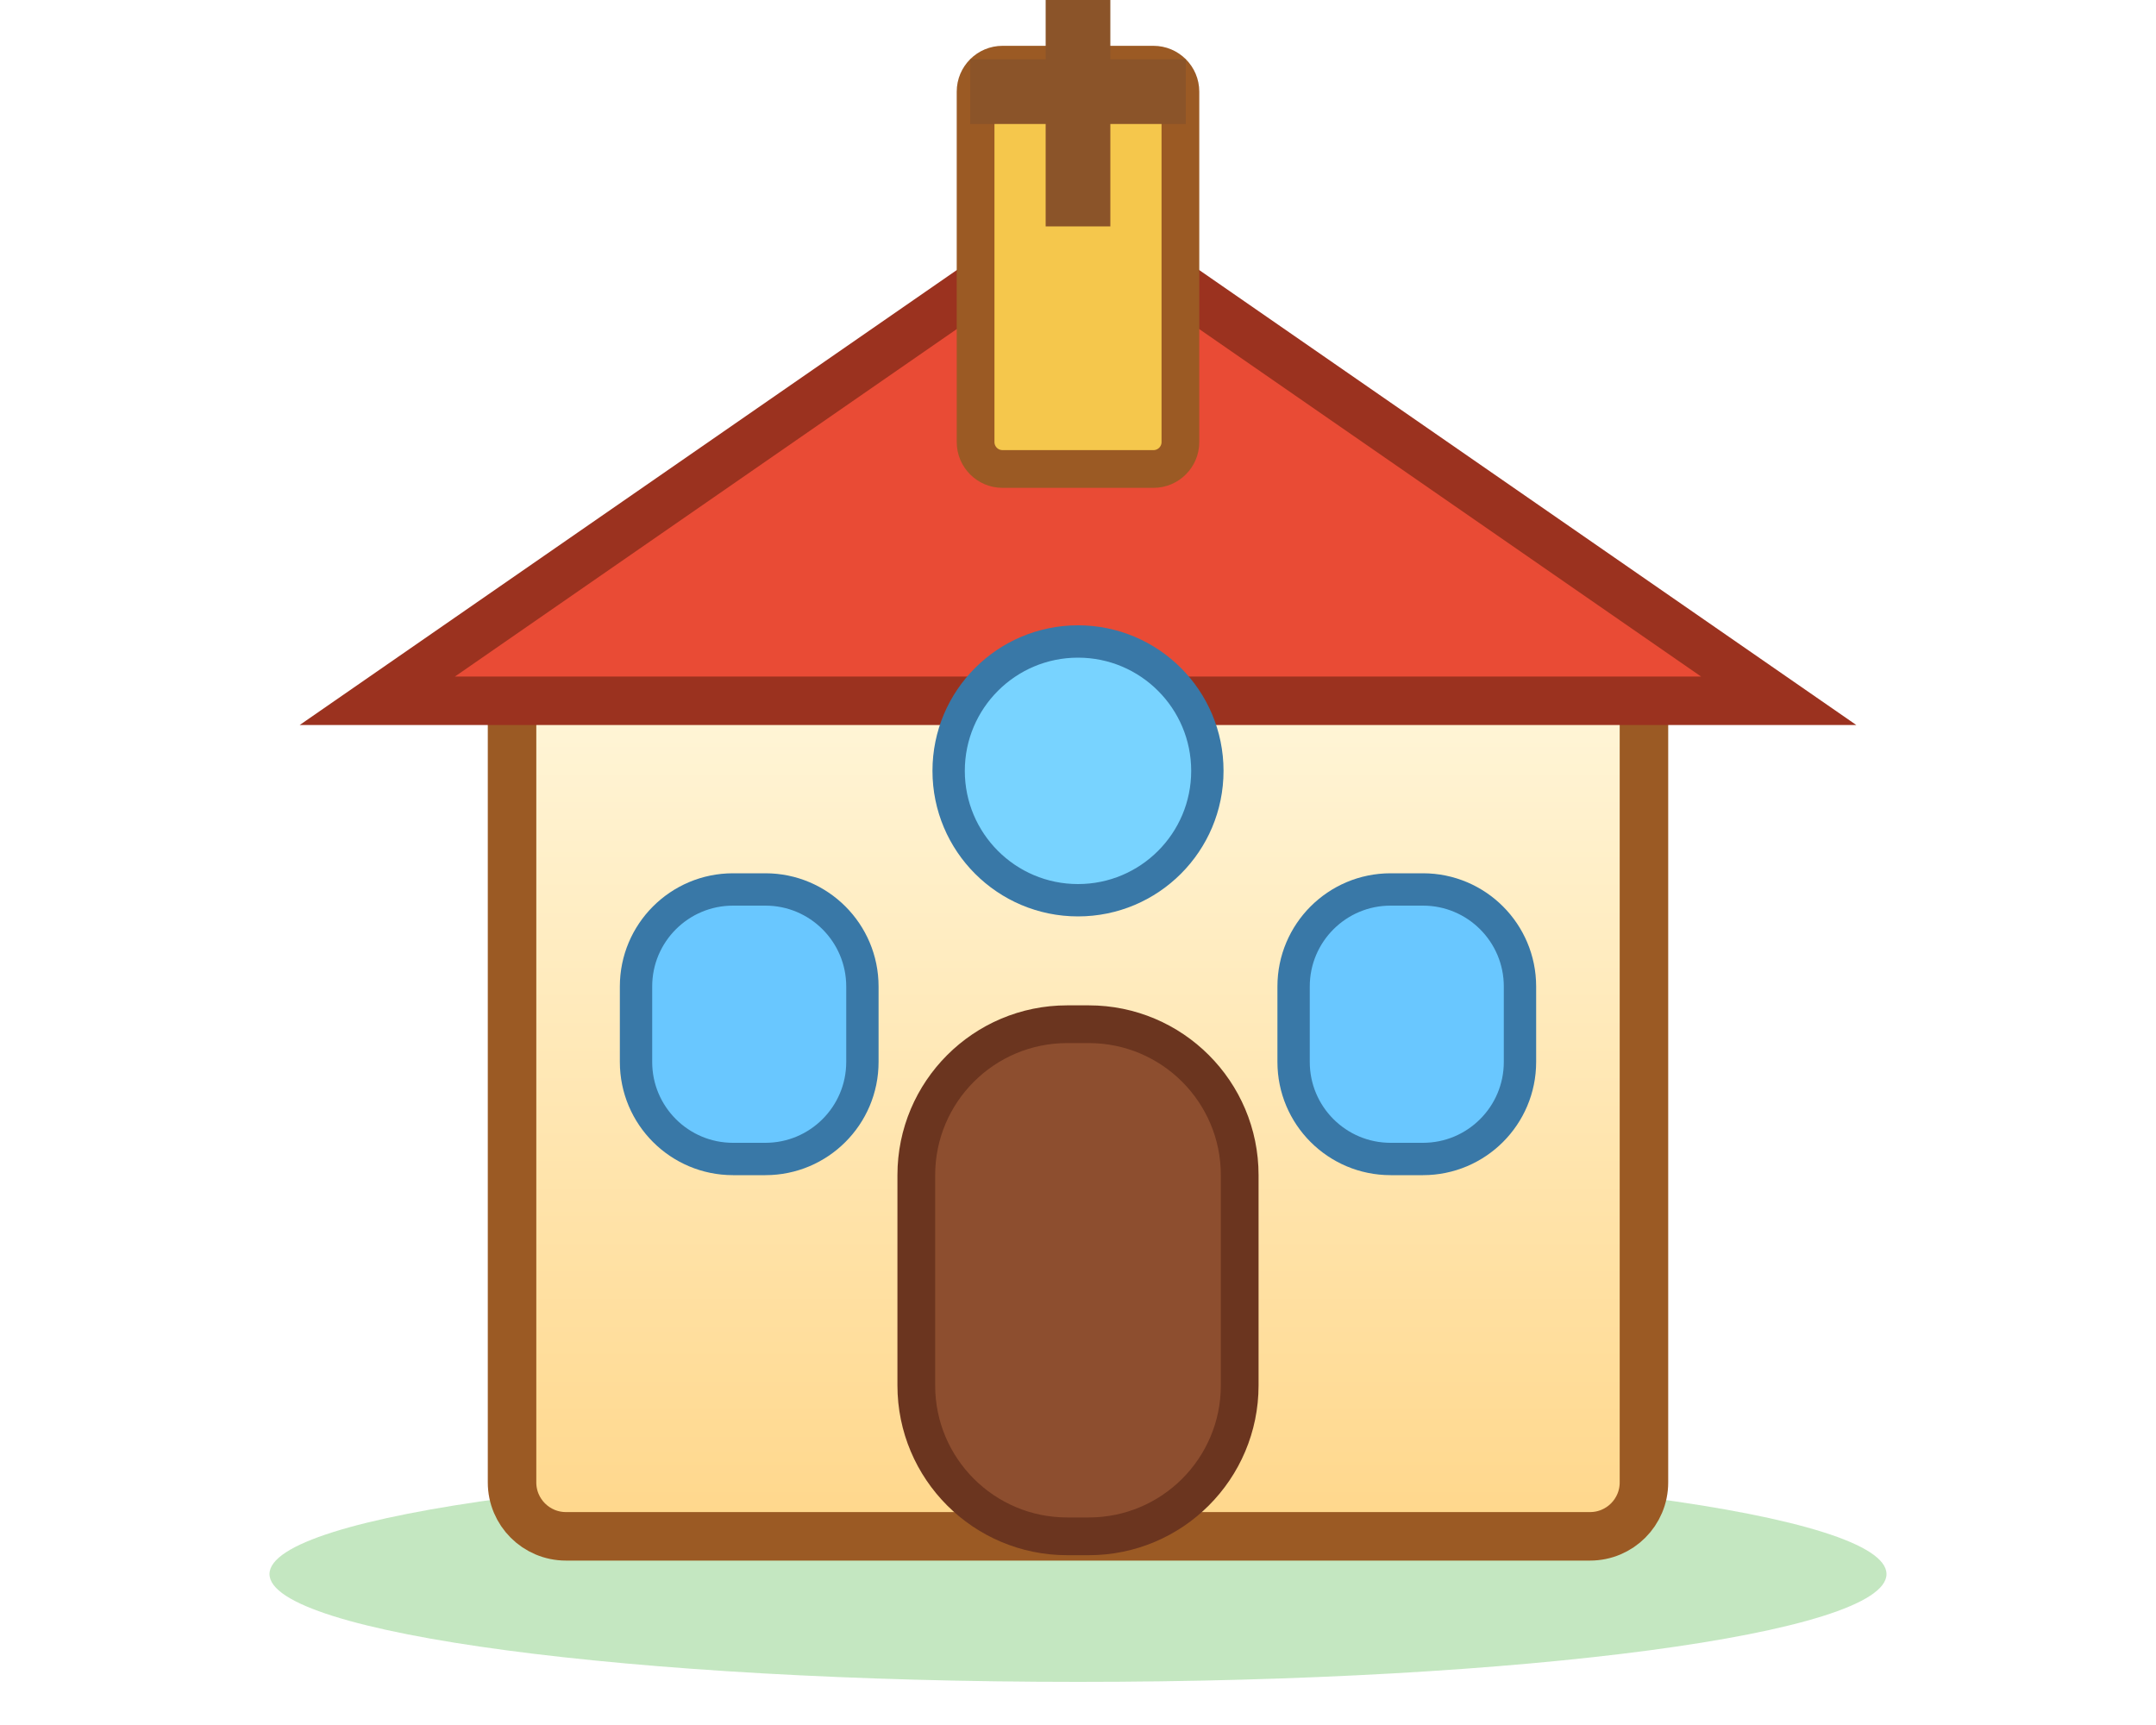
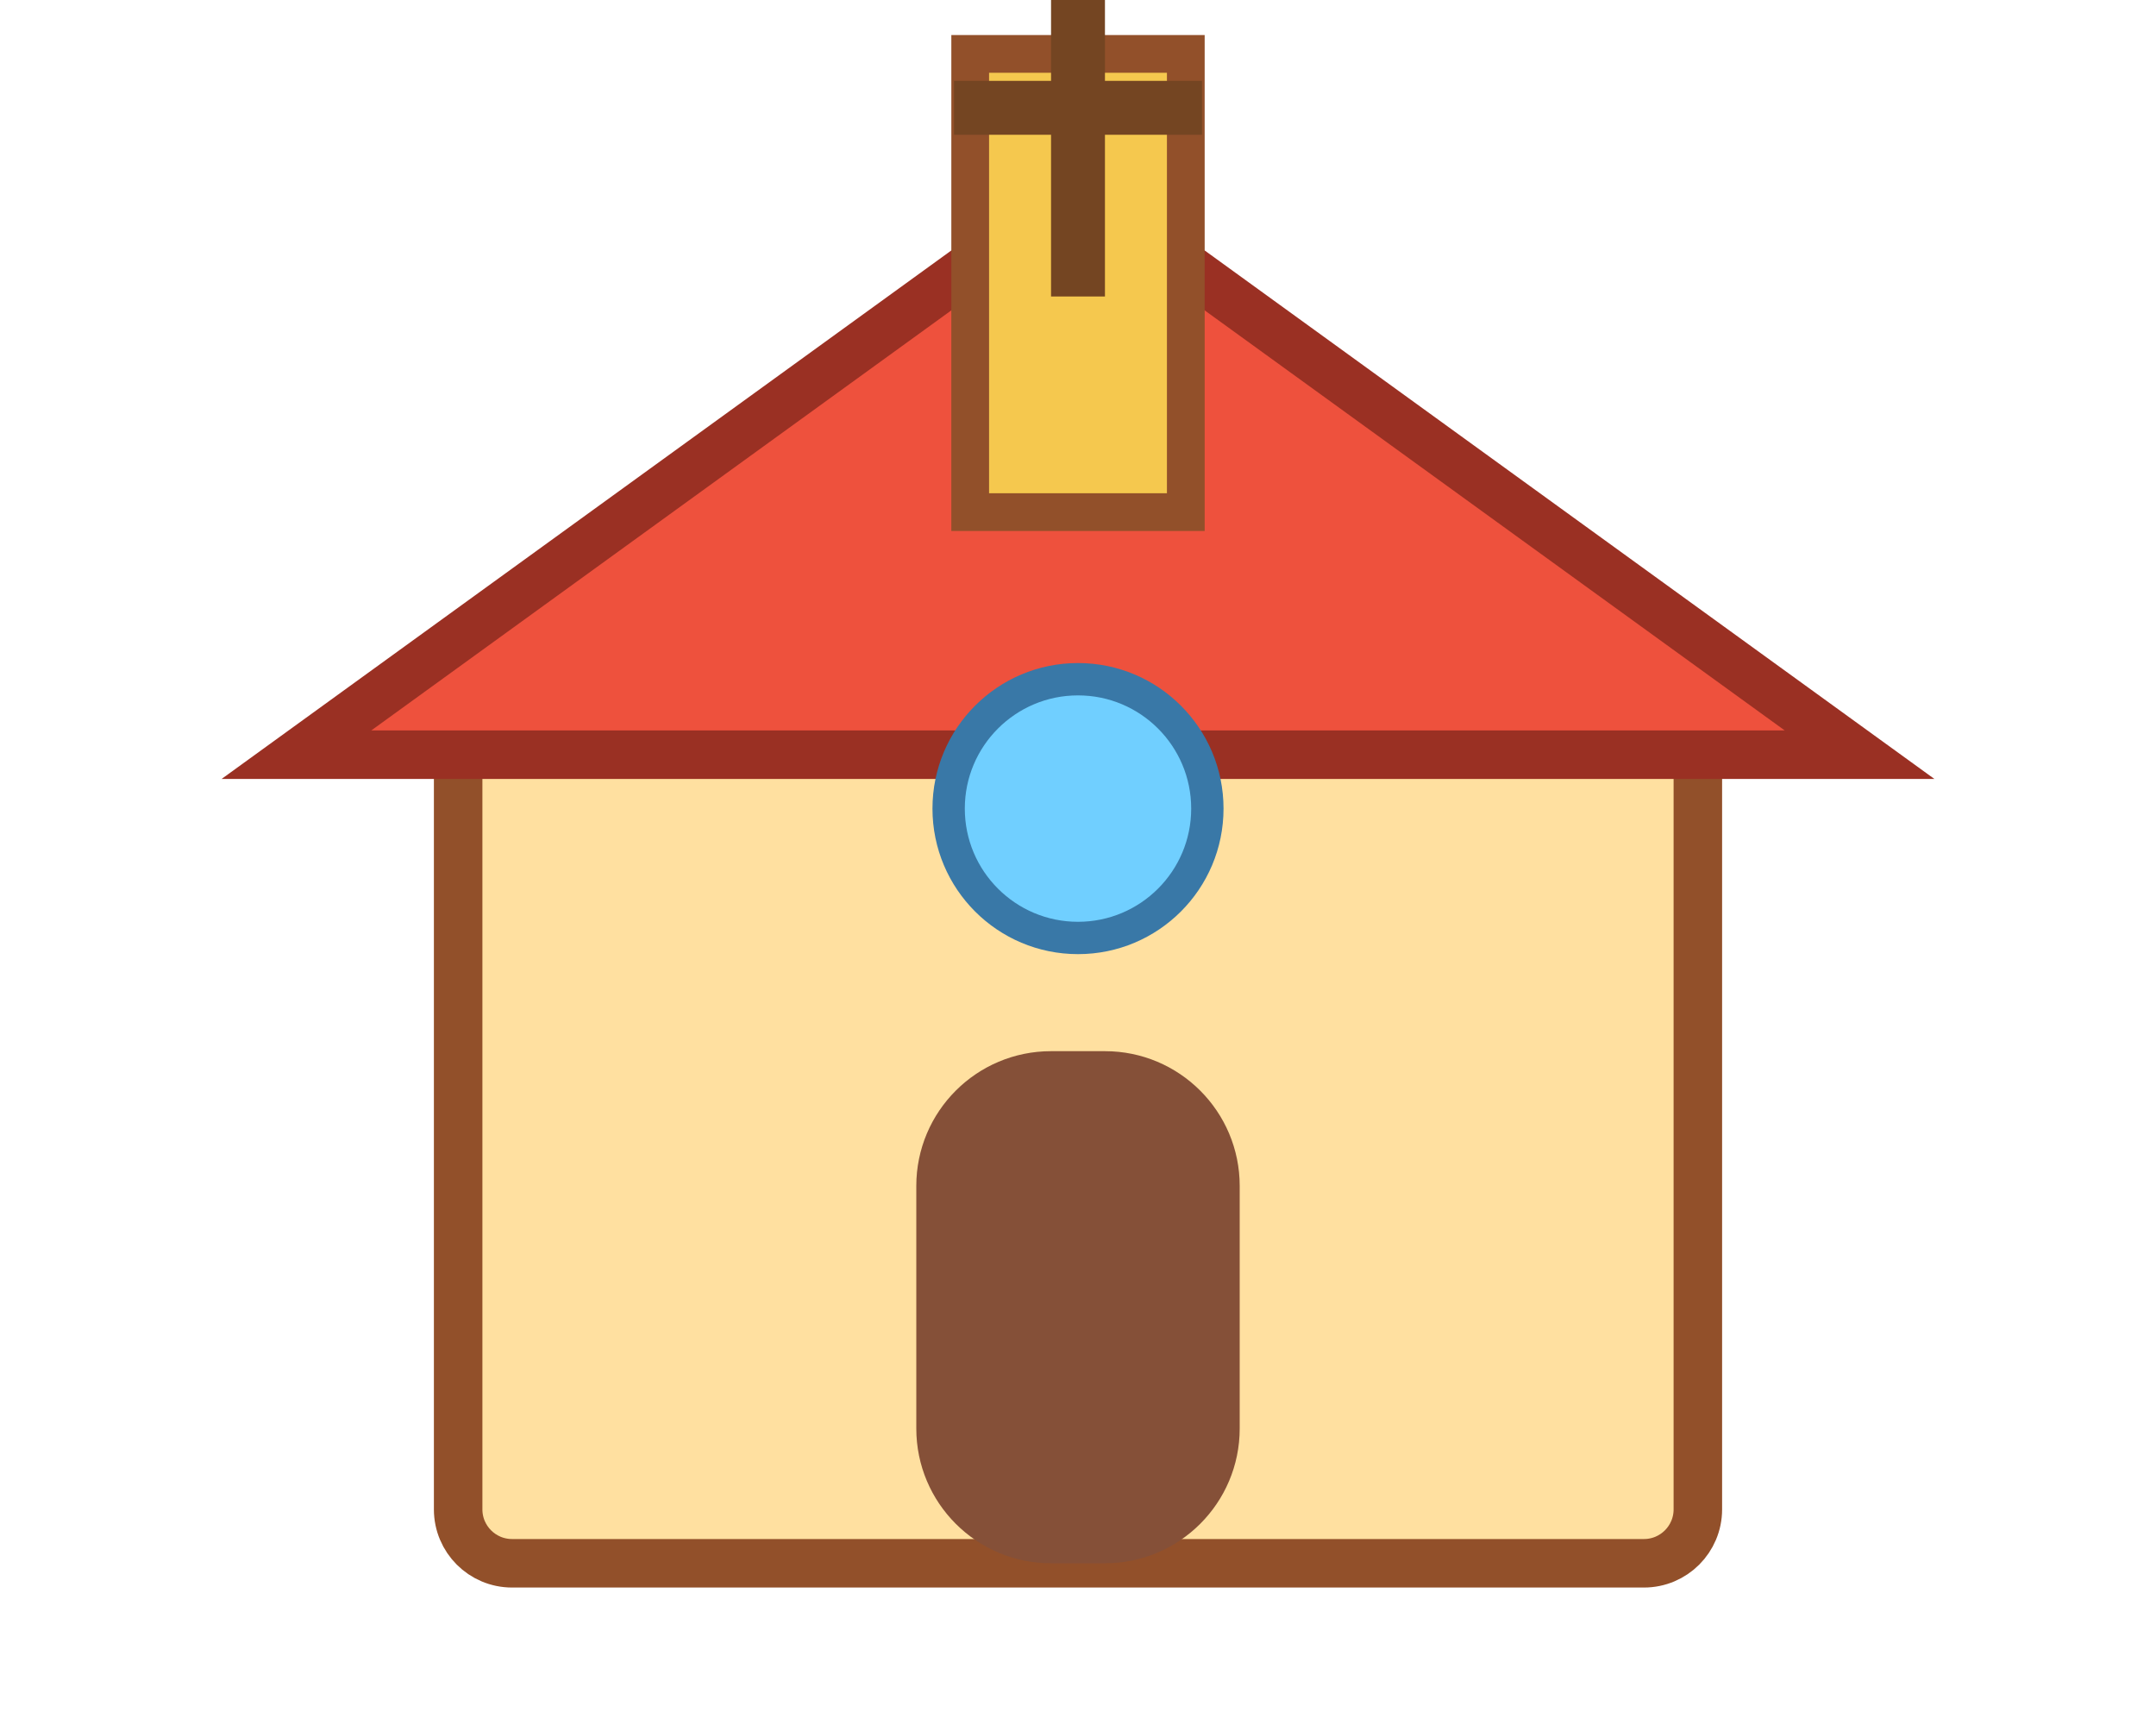
<svg xmlns="http://www.w3.org/2000/svg" viewBox="0 0 400 320">
-   <defs>
-     <linearGradient id="w" x1="0" y1="0" x2="0" y2="1">
-       <stop stop-color="#fff7dc" />
-       <stop offset="1" stop-color="#ffd78b" />
-     </linearGradient>
-   </defs>
-   <ellipse cx="200" cy="292" rx="150" ry="20" fill="#55b94e" opacity=".35" />
-   <rect x="95" y="120" width="210" height="165" rx="10" fill="url(#w)" stroke="#9b5a24" stroke-width="9" />
-   <polygon points="70,130 200,40 330,130" fill="#e94b35" stroke="#9b321f" stroke-width="9" />
-   <rect x="170" y="190" width="60" height="95" rx="28" fill="#8d4e2f" stroke="#6b351f" stroke-width="7" />
-   <rect x="118" y="165" width="42" height="50" rx="18" fill="#69c7ff" stroke="#3978a7" stroke-width="6" />
-   <rect x="240" y="165" width="42" height="50" rx="18" fill="#69c7ff" stroke="#3978a7" stroke-width="6" />
-   <rect x="181" y="12" width="38" height="75" rx="5" fill="#f5c74c" stroke="#9b5a24" stroke-width="7" />
-   <rect x="194" y="-2" width="12" height="44" fill="#8b5429" />
-   <rect x="180" y="11" width="40" height="12" fill="#8b5429" />
-   <circle cx="200" cy="143" r="24" fill="#78d3ff" stroke="#3978a7" stroke-width="6" />
+   <rect x="85" y="125" width="230" height="165" rx="10" fill="#ffe0a0" stroke="#92502a" stroke-width="9" />
+   <polygon points="55,140 200,35 345,140" fill="#ee513d" stroke="#9a3023" stroke-width="9" />
+   <rect x="170" y="195" width="60" height="95" rx="25" fill="#855038" />
+   <rect x="180" y="10" width="40" height="85" fill="#f5c84e" stroke="#92502a" stroke-width="7" />
+   <path d="M200 0v55M177 20h46" stroke="#744522" stroke-width="10" />
+   <circle cx="200" cy="150" r="24" fill="#70cfff" stroke="#3978a7" stroke-width="6" />
</svg>
